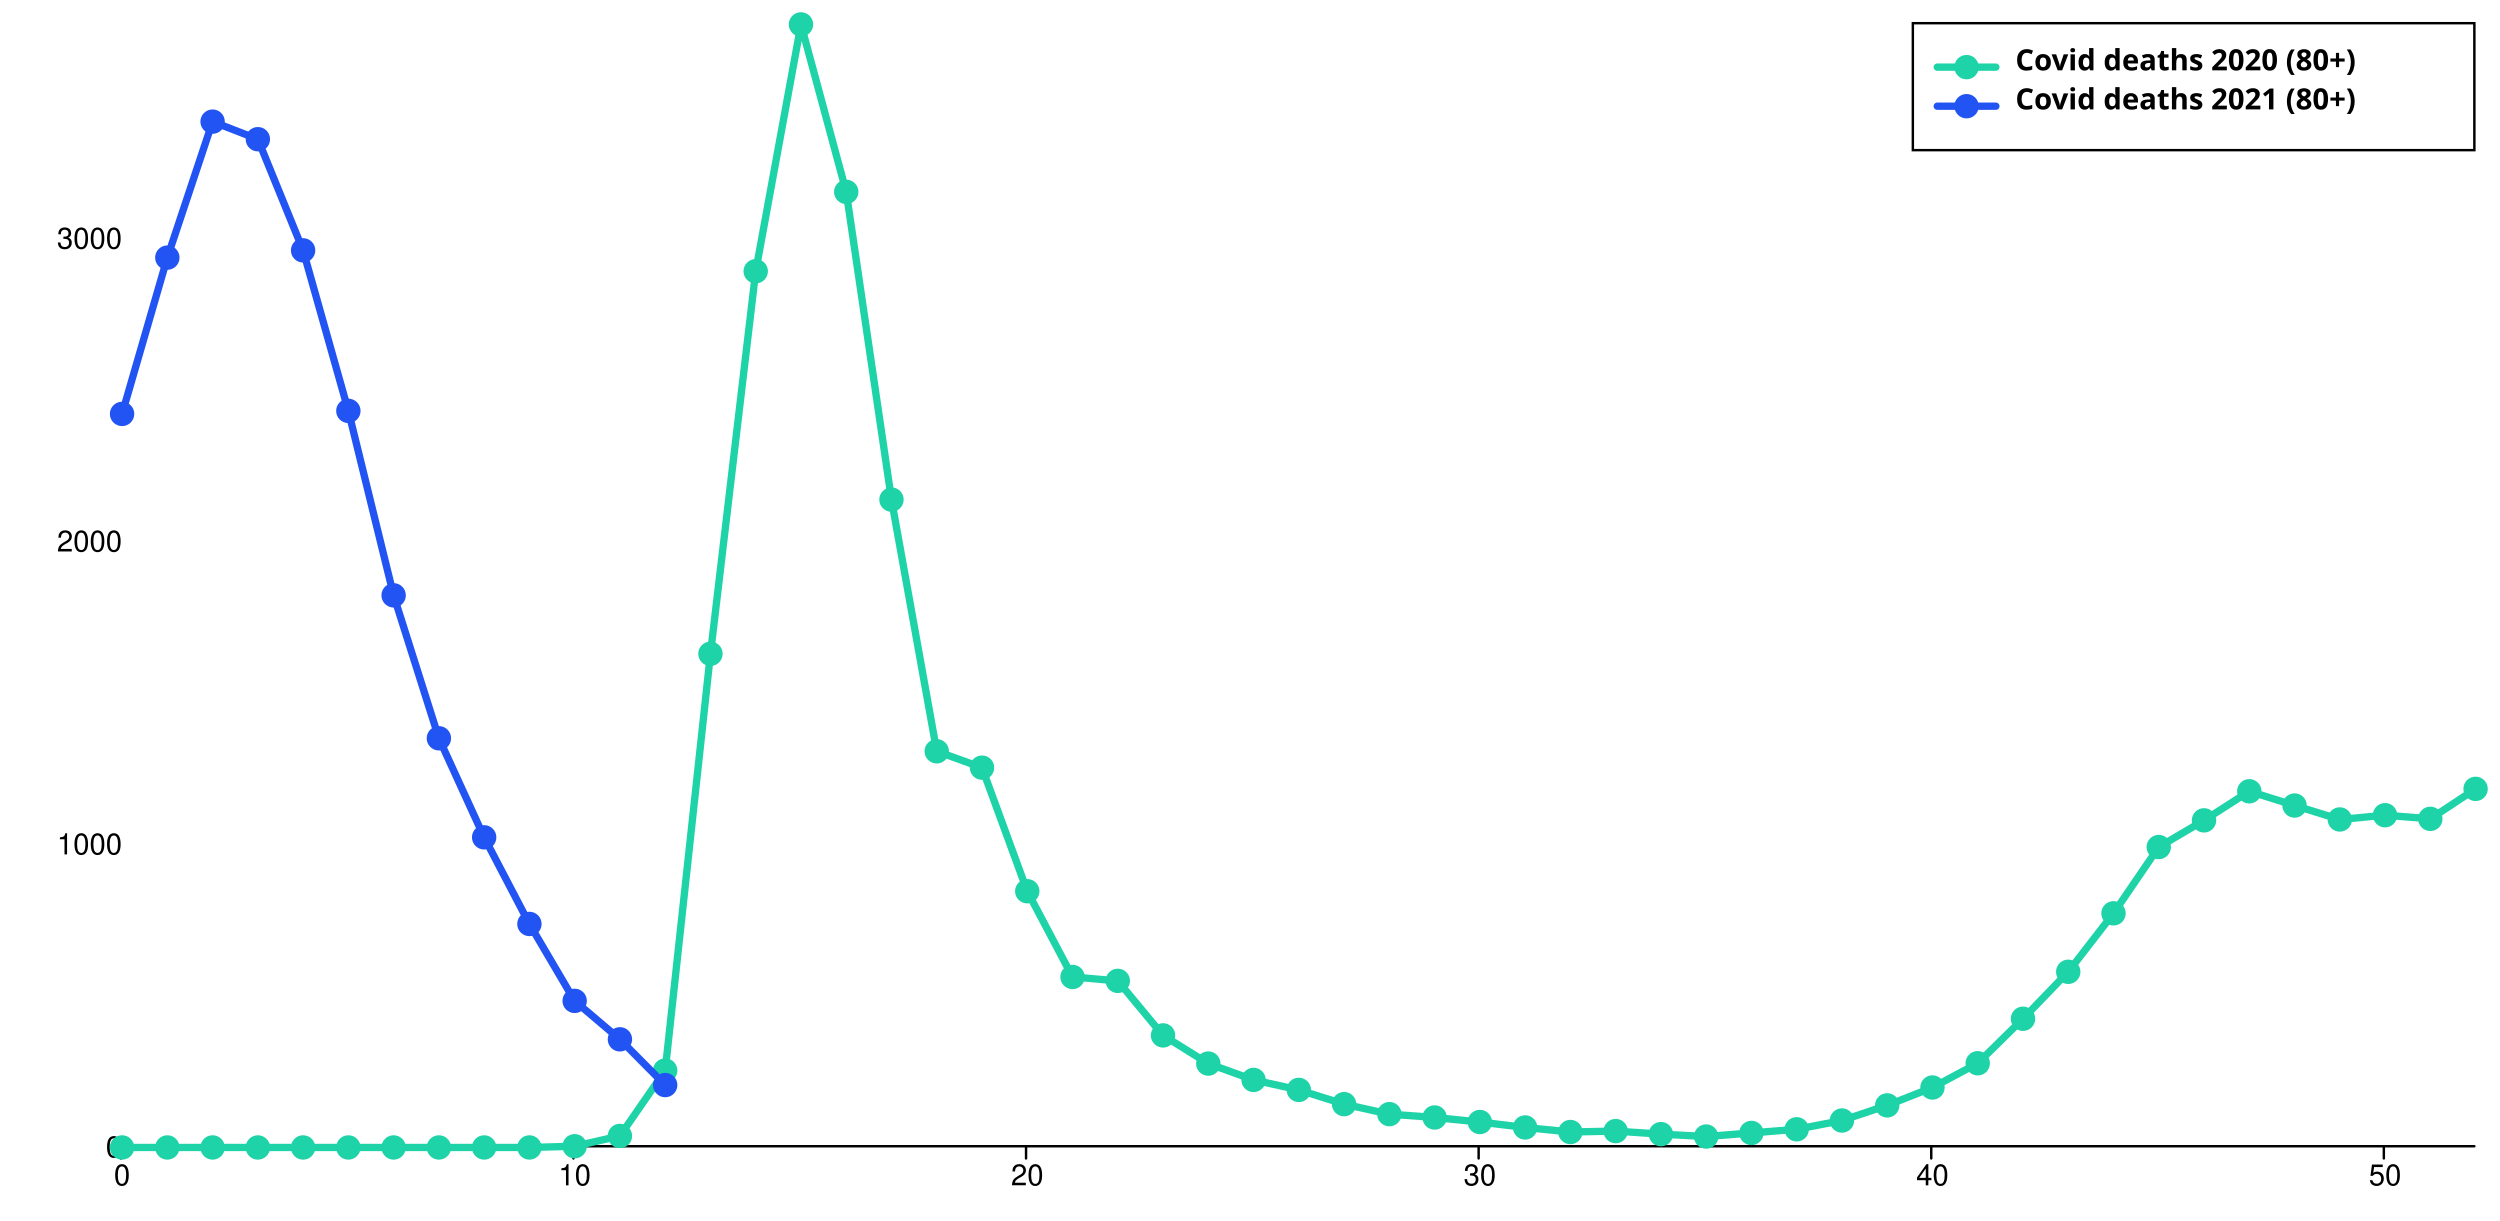
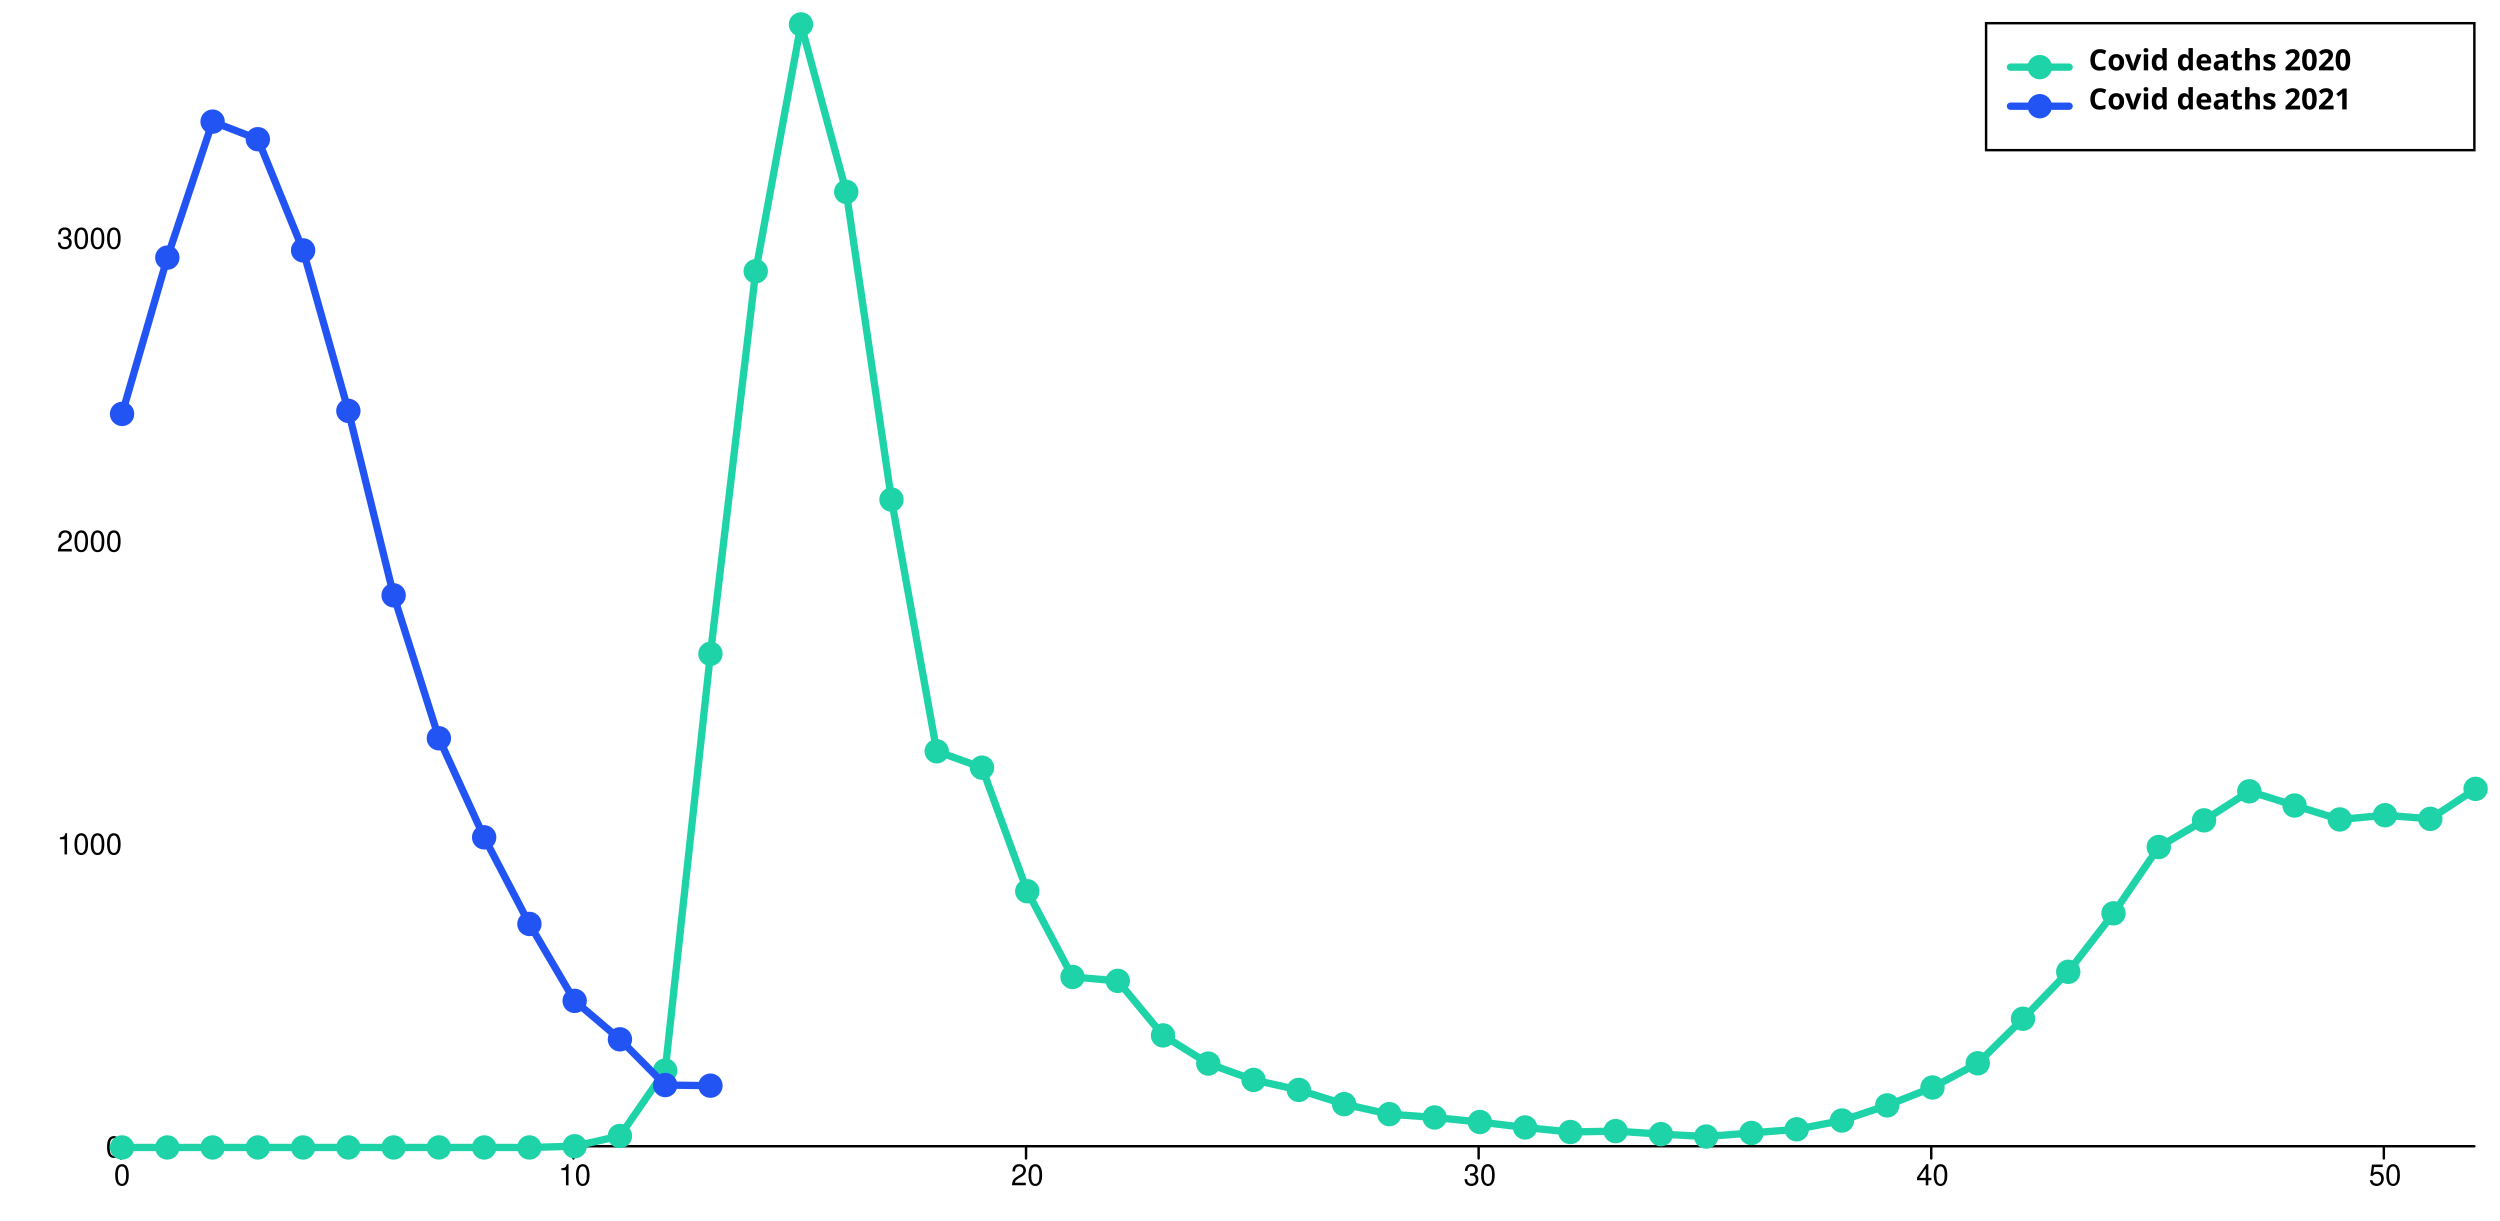
<svg xmlns="http://www.w3.org/2000/svg" width="1024" height="500" viewBox="0 0 1024 500" style="overflow:display" preserveAspectRatio="xMinYMin meet" overflow="visible">
  <defs>
    <style>
	.data-series path.line { fill-opacity: 0; stroke: black; }
	.data-series:hover path.line, .data-series.on path.line { cursor:pointer; }
	.data-series path.line.dotted { stroke-dasharray: 12 20 }
	#covid-deaths-2020-under80:hover path.line, #covid-deaths-2020-under80.on path.line { stroke-width: 5; }
	.data-series-0:hover circle, .data-series-0.on circle { display: inline; cursor:pointer; }
	#covid-deaths-2021-under80:hover path.line, #covid-deaths-2021-under80.on path.line { stroke-width: 5; }
	.data-series-1:hover circle, .data-series-1.on circle { display: inline; cursor:pointer; }
	.key rect { fill:transparent;stroke-width:1;stroke:black; }
	.key text { text-anchor:start;dominant-baseline:hanging;font-weight:bold;fill:black;stroke-width:0;font-family:sans-serif; }
	.graph-grid { font-family: "Helvetica Neue",Helvetica,Arial,"Lucida Grande",sans-serif; }
	.graph-grid line { stroke: black; stroke-width: 1; stroke-linecap: round; }
	.graph-grid.graph-grid-x text { text-anchor: middle; dominant-baseline: hanging; transform: translateY(10px); }
	.graph-grid.graph-grid-y text { text-anchor: end; dominant-baseline: middle; transform: translateX(-10px); }
	</style>
  </defs>
  <g class="graph-grid graph-grid-y">
    <line x1="49.50" y1="469.50" x2="1013.50" y2="469.50" data-left="50" />
    <text x="60" y="470" text-anchor="end">0</text>
    <text x="60" y="345.944" text-anchor="end">1000</text>
    <text x="60" y="221.888" text-anchor="end">2000</text>
    <text x="60" y="97.832" text-anchor="end">3000</text>
    <text style="text-anchor:middle;dominant-baseline:hanging;font-weight:bold;transform: translateY(240px) rotate(-90deg);" />
  </g>
  <g class="graph-grid graph-grid-x">
    <line class="tick" x1="49.50" y1="469.50" x2="49.50" y2="474.50" />
    <text x="50" y="470" text-anchor="middle">0</text>
    <line class="tick" x1="234.88" y1="469.50" x2="234.88" y2="474.50" />
    <text x="235.385" y="470" text-anchor="middle">10</text>
    <line class="tick" x1="420.27" y1="469.50" x2="420.27" y2="474.50" />
    <text x="420.769" y="470" text-anchor="middle">20</text>
    <line class="tick" x1="605.65" y1="469.50" x2="605.65" y2="474.50" />
    <text x="606.154" y="470" text-anchor="middle">30</text>
    <line class="tick" x1="791.04" y1="469.50" x2="791.04" y2="474.50" />
    <text x="791.538" y="470" text-anchor="middle">40</text>
    <line class="tick" x1="976.42" y1="469.50" x2="976.42" y2="474.50" />
    <text x="976.923" y="470" text-anchor="middle">50</text>
    <text style="text-anchor:middle;dominant-baseline:hanging;font-weight:bold;transform: translateY(240px) rotate(-90deg);" />
  </g>
  <g id="covid-deaths-2020-under80" class="data-series data-series-0">
    <path d="M 50.00,470.00L 68.54,470.00L 87.08,470.00L 105.62,470.00L 124.15,470.00L 142.69,470.00L 161.23,470.00L 179.77,470.00L 198.31,470.00L 216.85,470.00L 235.38,469.50L 253.92,465.29L 272.46,438.49L 291.00,267.79L 309.54,111.11L 328.08,10.00L 346.62,78.60L 365.15,204.64L 383.69,307.73L 402.23,314.43L 420.77,365.05L 439.31,400.16L 457.85,401.77L 476.38,424.10L 494.92,435.64L 513.46,442.34L 532.00,446.43L 550.54,452.26L 569.08,456.35L 587.62,457.72L 606.15,459.58L 624.69,461.81L 643.23,463.67L 661.77,463.30L 680.31,464.54L 698.85,465.53L 717.38,464.05L 735.92,462.56L 754.46,458.96L 773.00,452.76L 791.54,445.44L 810.08,435.51L 828.62,417.28L 847.15,398.05L 865.69,374.10L 884.23,346.94L 902.77,336.02L 921.31,324.11L 939.85,329.94L 958.38,335.65L 976.92,333.91L 995.46,335.40L 1014.00,323.12" class="line" style="stroke:#1DD3A7" stroke-width="3" stroke-linecap="round" />
    <circle cx="50.00" cy="470.00" data-y="0.00" data-x="0" r="5" fill="#1DD3A7" />
    <circle cx="68.54" cy="470.00" data-y="0.00" data-x="1" r="5" fill="#1DD3A7" />
    <circle cx="87.08" cy="470.00" data-y="0.00" data-x="2" r="5" fill="#1DD3A7" />
    <circle cx="105.62" cy="470.00" data-y="0.00" data-x="3" r="5" fill="#1DD3A7" />
    <circle cx="124.15" cy="470.00" data-y="0.00" data-x="4" r="5" fill="#1DD3A7" />
    <circle cx="142.69" cy="470.00" data-y="0.00" data-x="5" r="5" fill="#1DD3A7" />
    <circle cx="161.23" cy="470.00" data-y="0.00" data-x="6" r="5" fill="#1DD3A7" />
    <circle cx="179.77" cy="470.00" data-y="0.00" data-x="7" r="5" fill="#1DD3A7" />
    <circle cx="198.31" cy="470.00" data-y="0.00" data-x="8" r="5" fill="#1DD3A7" />
    <circle cx="216.85" cy="470.00" data-y="0.00" data-x="9" r="5" fill="#1DD3A7" />
    <circle cx="235.38" cy="469.50" data-y="4.00" data-x="10" r="5" fill="#1DD3A7" />
    <circle cx="253.92" cy="465.29" data-y="38.00" data-x="11" r="5" fill="#1DD3A7" />
    <circle cx="272.46" cy="438.49" data-y="254.00" data-x="12" r="5" fill="#1DD3A7" />
    <circle cx="291.00" cy="267.79" data-y="1630.00" data-x="13" r="5" fill="#1DD3A7" />
    <circle cx="309.54" cy="111.11" data-y="2893.00" data-x="14" r="5" fill="#1DD3A7" />
    <circle cx="328.08" cy="10.00" data-y="3708.00" data-x="15" r="5" fill="#1DD3A7" />
    <circle cx="346.62" cy="78.60" data-y="3155.00" data-x="16" r="5" fill="#1DD3A7" />
    <circle cx="365.15" cy="204.64" data-y="2139.00" data-x="17" r="5" fill="#1DD3A7" />
    <circle cx="383.69" cy="307.73" data-y="1308.00" data-x="18" r="5" fill="#1DD3A7" />
    <circle cx="402.23" cy="314.43" data-y="1254.00" data-x="19" r="5" fill="#1DD3A7" />
    <circle cx="420.77" cy="365.05" data-y="846.00" data-x="20" r="5" fill="#1DD3A7" />
    <circle cx="439.31" cy="400.16" data-y="563.00" data-x="21" r="5" fill="#1DD3A7" />
    <circle cx="457.85" cy="401.77" data-y="550.00" data-x="22" r="5" fill="#1DD3A7" />
    <circle cx="476.38" cy="424.10" data-y="370.00" data-x="23" r="5" fill="#1DD3A7" />
    <circle cx="494.92" cy="435.64" data-y="277.00" data-x="24" r="5" fill="#1DD3A7" />
    <circle cx="513.46" cy="442.34" data-y="223.00" data-x="25" r="5" fill="#1DD3A7" />
    <circle cx="532.00" cy="446.43" data-y="190.00" data-x="26" r="5" fill="#1DD3A7" />
    <circle cx="550.54" cy="452.26" data-y="143.00" data-x="27" r="5" fill="#1DD3A7" />
    <circle cx="569.08" cy="456.35" data-y="110.00" data-x="28" r="5" fill="#1DD3A7" />
    <circle cx="587.62" cy="457.72" data-y="99.00" data-x="29" r="5" fill="#1DD3A7" />
    <circle cx="606.15" cy="459.58" data-y="84.00" data-x="30" r="5" fill="#1DD3A7" />
    <circle cx="624.69" cy="461.81" data-y="66.00" data-x="31" r="5" fill="#1DD3A7" />
    <circle cx="643.23" cy="463.67" data-y="51.00" data-x="32" r="5" fill="#1DD3A7" />
    <circle cx="661.77" cy="463.30" data-y="54.00" data-x="33" r="5" fill="#1DD3A7" />
    <circle cx="680.31" cy="464.54" data-y="44.00" data-x="34" r="5" fill="#1DD3A7" />
    <circle cx="698.85" cy="465.53" data-y="36.00" data-x="35" r="5" fill="#1DD3A7" />
    <circle cx="717.38" cy="464.05" data-y="48.00" data-x="36" r="5" fill="#1DD3A7" />
    <circle cx="735.92" cy="462.56" data-y="60.00" data-x="37" r="5" fill="#1DD3A7" />
    <circle cx="754.46" cy="458.96" data-y="89.00" data-x="38" r="5" fill="#1DD3A7" />
    <circle cx="773.00" cy="452.76" data-y="139.00" data-x="39" r="5" fill="#1DD3A7" />
    <circle cx="791.54" cy="445.44" data-y="198.00" data-x="40" r="5" fill="#1DD3A7" />
    <circle cx="810.08" cy="435.51" data-y="278.00" data-x="41" r="5" fill="#1DD3A7" />
    <circle cx="828.62" cy="417.28" data-y="425.00" data-x="42" r="5" fill="#1DD3A7" />
    <circle cx="847.15" cy="398.05" data-y="580.00" data-x="43" r="5" fill="#1DD3A7" />
    <circle cx="865.69" cy="374.10" data-y="773.00" data-x="44" r="5" fill="#1DD3A7" />
    <circle cx="884.23" cy="346.94" data-y="992.00" data-x="45" r="5" fill="#1DD3A7" />
    <circle cx="902.77" cy="336.02" data-y="1080.00" data-x="46" r="5" fill="#1DD3A7" />
    <circle cx="921.31" cy="324.11" data-y="1176.00" data-x="47" r="5" fill="#1DD3A7" />
    <circle cx="939.85" cy="329.94" data-y="1129.00" data-x="48" r="5" fill="#1DD3A7" />
    <circle cx="958.38" cy="335.65" data-y="1083.00" data-x="49" r="5" fill="#1DD3A7" />
    <circle cx="976.92" cy="333.91" data-y="1097.00" data-x="50" r="5" fill="#1DD3A7" />
    <circle cx="995.46" cy="335.40" data-y="1085.00" data-x="51" r="5" fill="#1DD3A7" />
    <circle cx="1014.00" cy="323.12" data-y="1184.00" data-x="52" r="5" fill="#1DD3A7" />
  </g>
  <g id="covid-deaths-2021-under80" class="data-series data-series-1">
-     <path d="M 50.00,169.54L 68.54,105.52L 87.08,49.82L 105.62,57.02L 124.15,102.55L 142.69,168.30L 161.23,243.85L 179.77,302.40L 198.31,342.97L 216.85,378.45L 235.38,409.96L 253.92,425.71L 272.46,444.44" class="line" style="stroke:#2254F4" stroke-width="3" stroke-linecap="round" />
+     <path d="M 50.00,169.54L 68.54,105.52L 87.08,49.82L 105.62,57.02L 124.15,102.55L 142.69,168.30L 161.23,243.85L 179.77,302.40L 198.31,342.97L 216.85,378.45L 235.38,409.96L 253.92,425.71L 272.46,444.44L 291.00,444.69" class="line" style="stroke:#2254F4" stroke-width="3" stroke-linecap="round" />
    <circle cx="50.00" cy="169.54" data-y="2422.00" data-x="0" r="5" fill="#2254F4" />
    <circle cx="68.54" cy="105.52" data-y="2938.00" data-x="1" r="5" fill="#2254F4" />
    <circle cx="87.08" cy="49.82" data-y="3387.00" data-x="2" r="5" fill="#2254F4" />
    <circle cx="105.62" cy="57.02" data-y="3329.00" data-x="3" r="5" fill="#2254F4" />
    <circle cx="124.15" cy="102.55" data-y="2962.00" data-x="4" r="5" fill="#2254F4" />
    <circle cx="142.69" cy="168.30" data-y="2432.00" data-x="5" r="5" fill="#2254F4" />
    <circle cx="161.23" cy="243.85" data-y="1823.00" data-x="6" r="5" fill="#2254F4" />
    <circle cx="179.77" cy="302.40" data-y="1351.00" data-x="7" r="5" fill="#2254F4" />
    <circle cx="198.31" cy="342.97" data-y="1024.00" data-x="8" r="5" fill="#2254F4" />
    <circle cx="216.85" cy="378.45" data-y="738.00" data-x="9" r="5" fill="#2254F4" />
    <circle cx="235.38" cy="409.96" data-y="484.00" data-x="10" r="5" fill="#2254F4" />
    <circle cx="253.92" cy="425.71" data-y="357.00" data-x="11" r="5" fill="#2254F4" />
    <circle cx="272.46" cy="444.44" data-y="206.00" data-x="12" r="5" fill="#2254F4" />
+     <circle cx="291.00" cy="444.69" data-y="204.00" data-x="13" r="5" fill="#2254F4" />
  </g>
  <g class="key">
-     <rect x="783.5" y="9.5" width="230" height="52" />
-     <g id="covid-deaths-2020-under80-key">&gt;	<text x="793.5" y="19.5">
-         <tspan dx="32" dy="0">Covid deaths 2020 (80+)</tspan>
+     <rect x="813.5" y="9.5" width="200" height="52" />
+     <g id="covid-deaths-2020-under80-key">&gt;	<text x="823.5" y="19.5">
+         <tspan dx="32" dy="0">Covid deaths 2020</tspan>
      </text>
-       <path d="M793.50,27.50 l 24 0" class="line" style="stroke:#1DD3A7" stroke-width="3" stroke-linecap="round" />
-       <circle cx="805.50" cy="27.50" r="5" fill="#1DD3A7" />
+       <path d="M823.50,27.50 l 24 0" class="line" style="stroke:#1DD3A7" stroke-width="3" stroke-linecap="round" />
+       <circle cx="835.50" cy="27.50" r="5" fill="#1DD3A7" />
    </g>
-     <g id="covid-deaths-2021-under80-key">&gt;	<text x="793.5" y="35.5">
-         <tspan dx="32" dy="0">Covid deaths 2021 (80+)</tspan>
+     <g id="covid-deaths-2021-under80-key">&gt;	<text x="823.5" y="35.5">
+         <tspan dx="32" dy="0">Covid deaths 2021</tspan>
      </text>
-       <path d="M793.50,43.50 l 24 0" class="line" style="stroke:#2254F4" stroke-width="3" stroke-linecap="round" />
-       <circle cx="805.50" cy="43.50" r="5" fill="#2254F4" />
+       <path d="M823.50,43.50 l 24 0" class="line" style="stroke:#2254F4" stroke-width="3" stroke-linecap="round" />
+       <circle cx="835.50" cy="43.50" r="5" fill="#2254F4" />
    </g>
  </g>
</svg>
